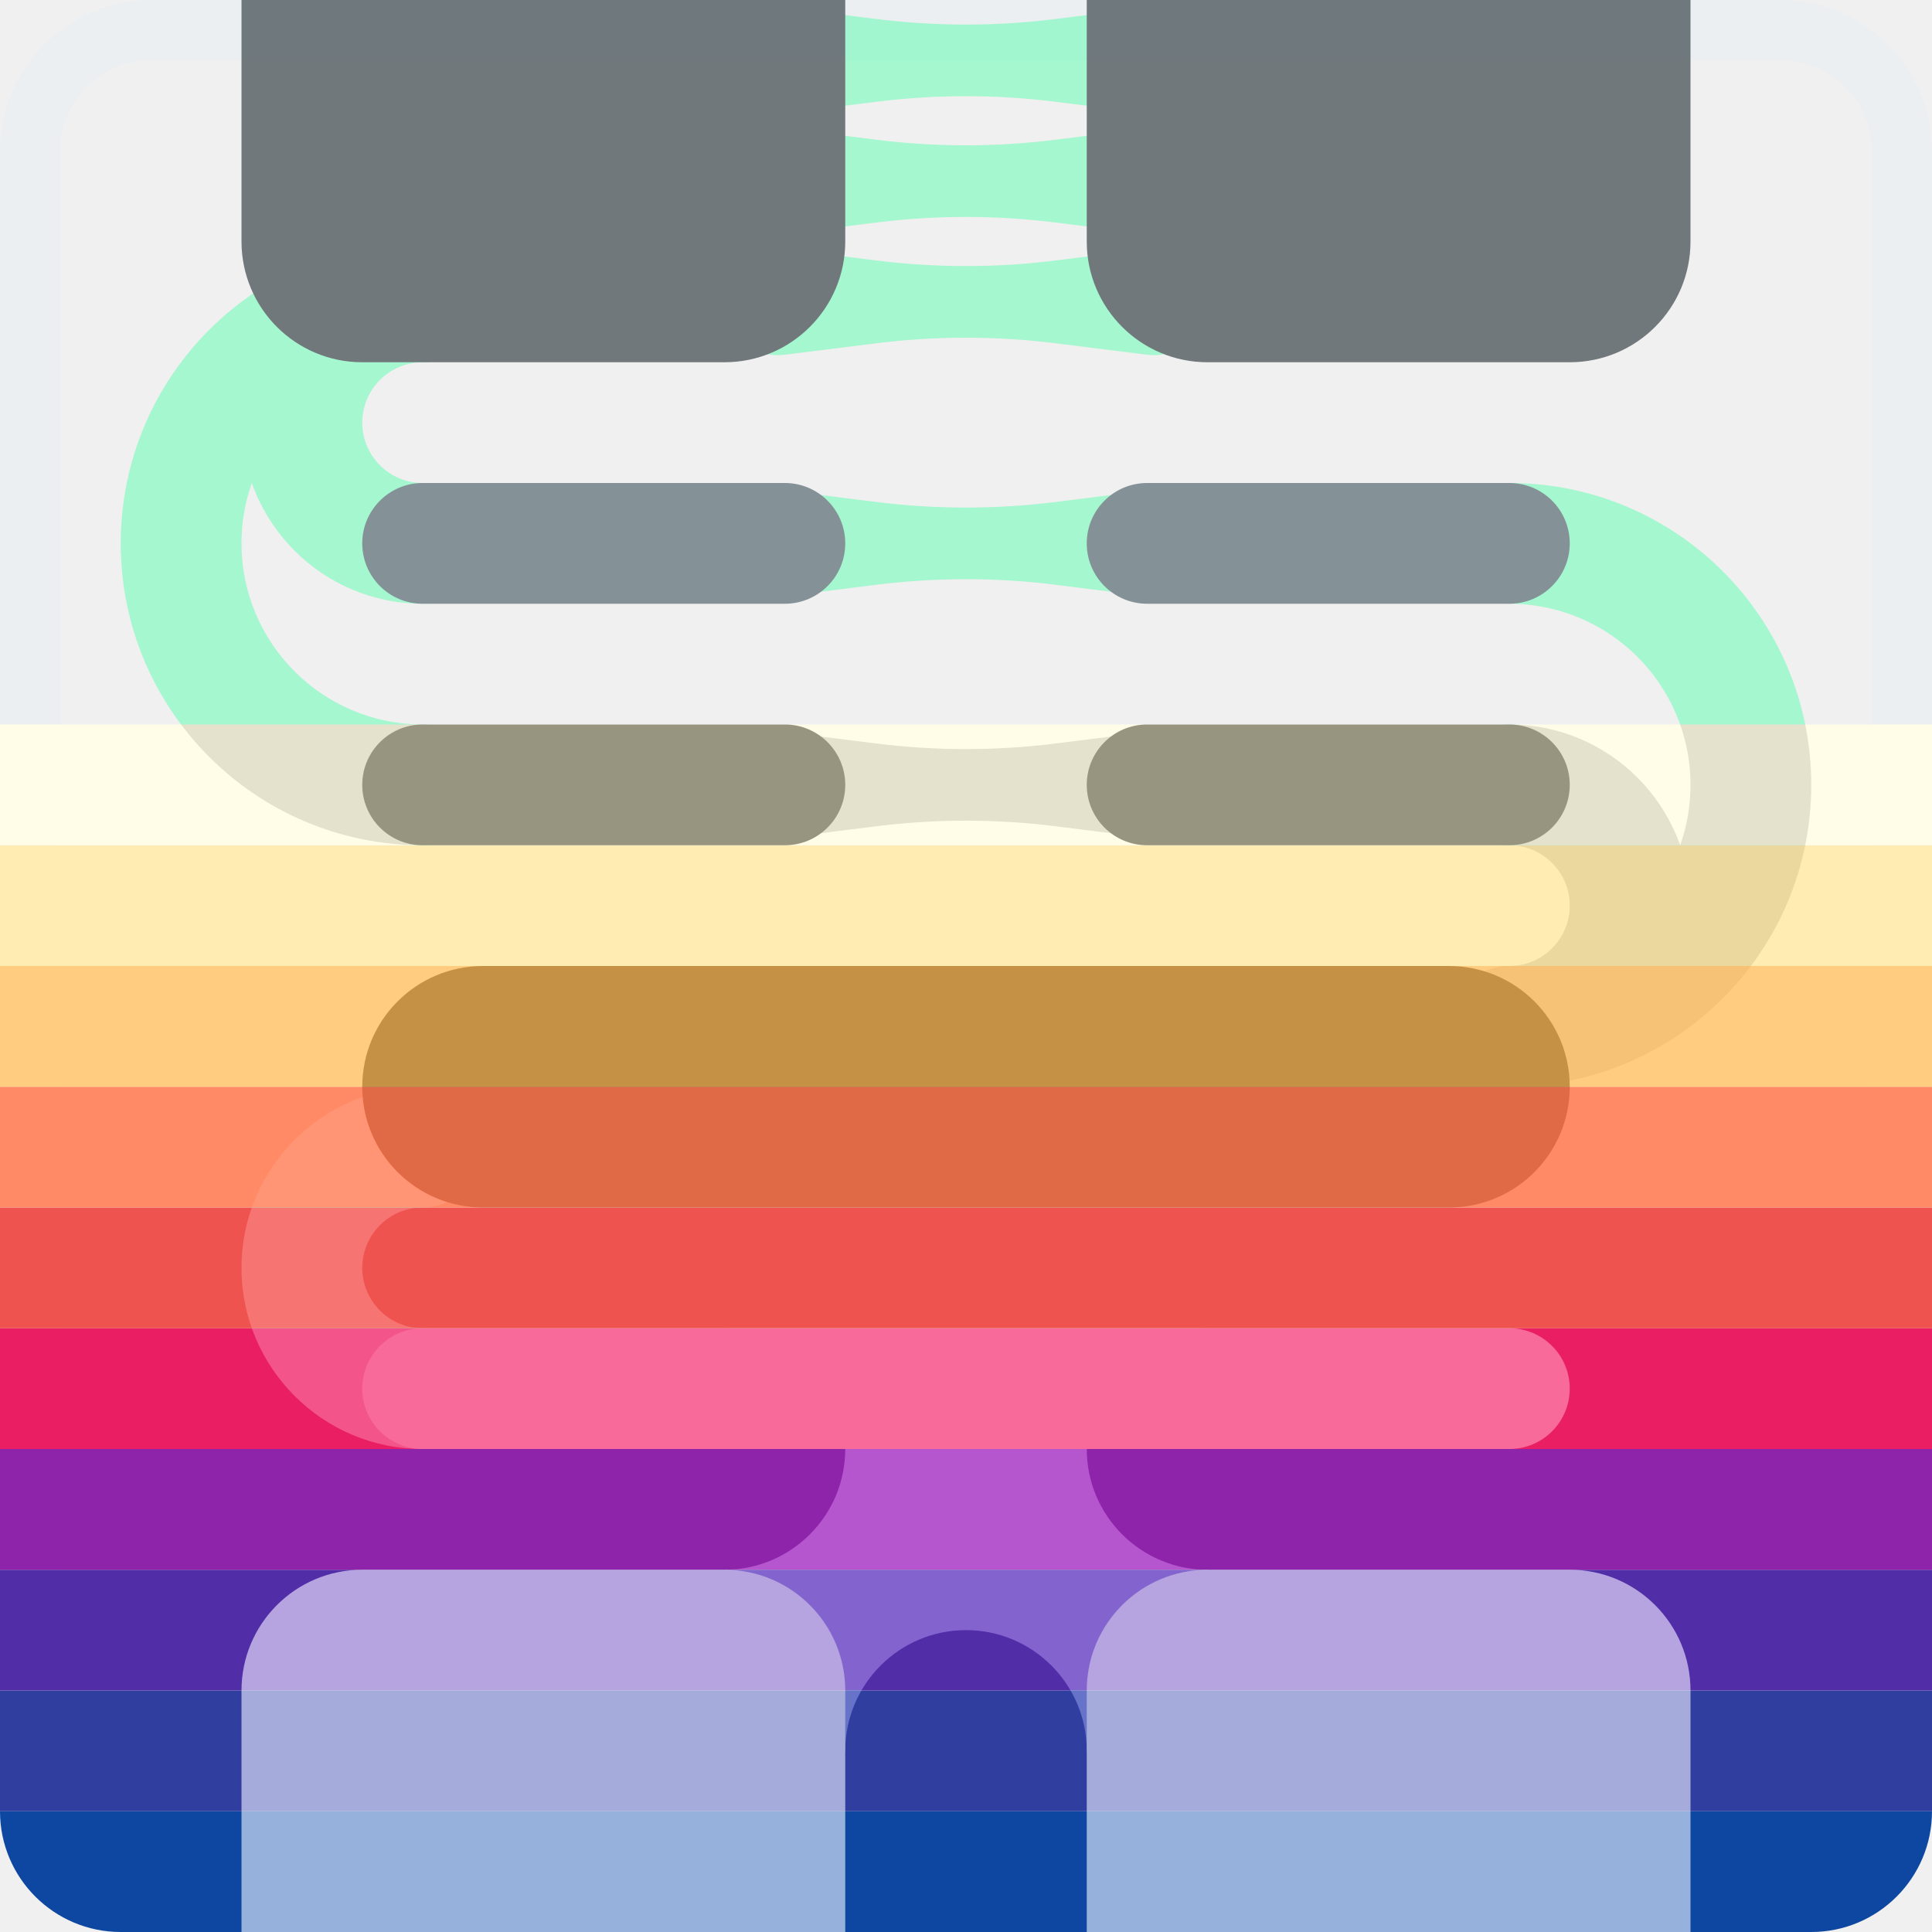
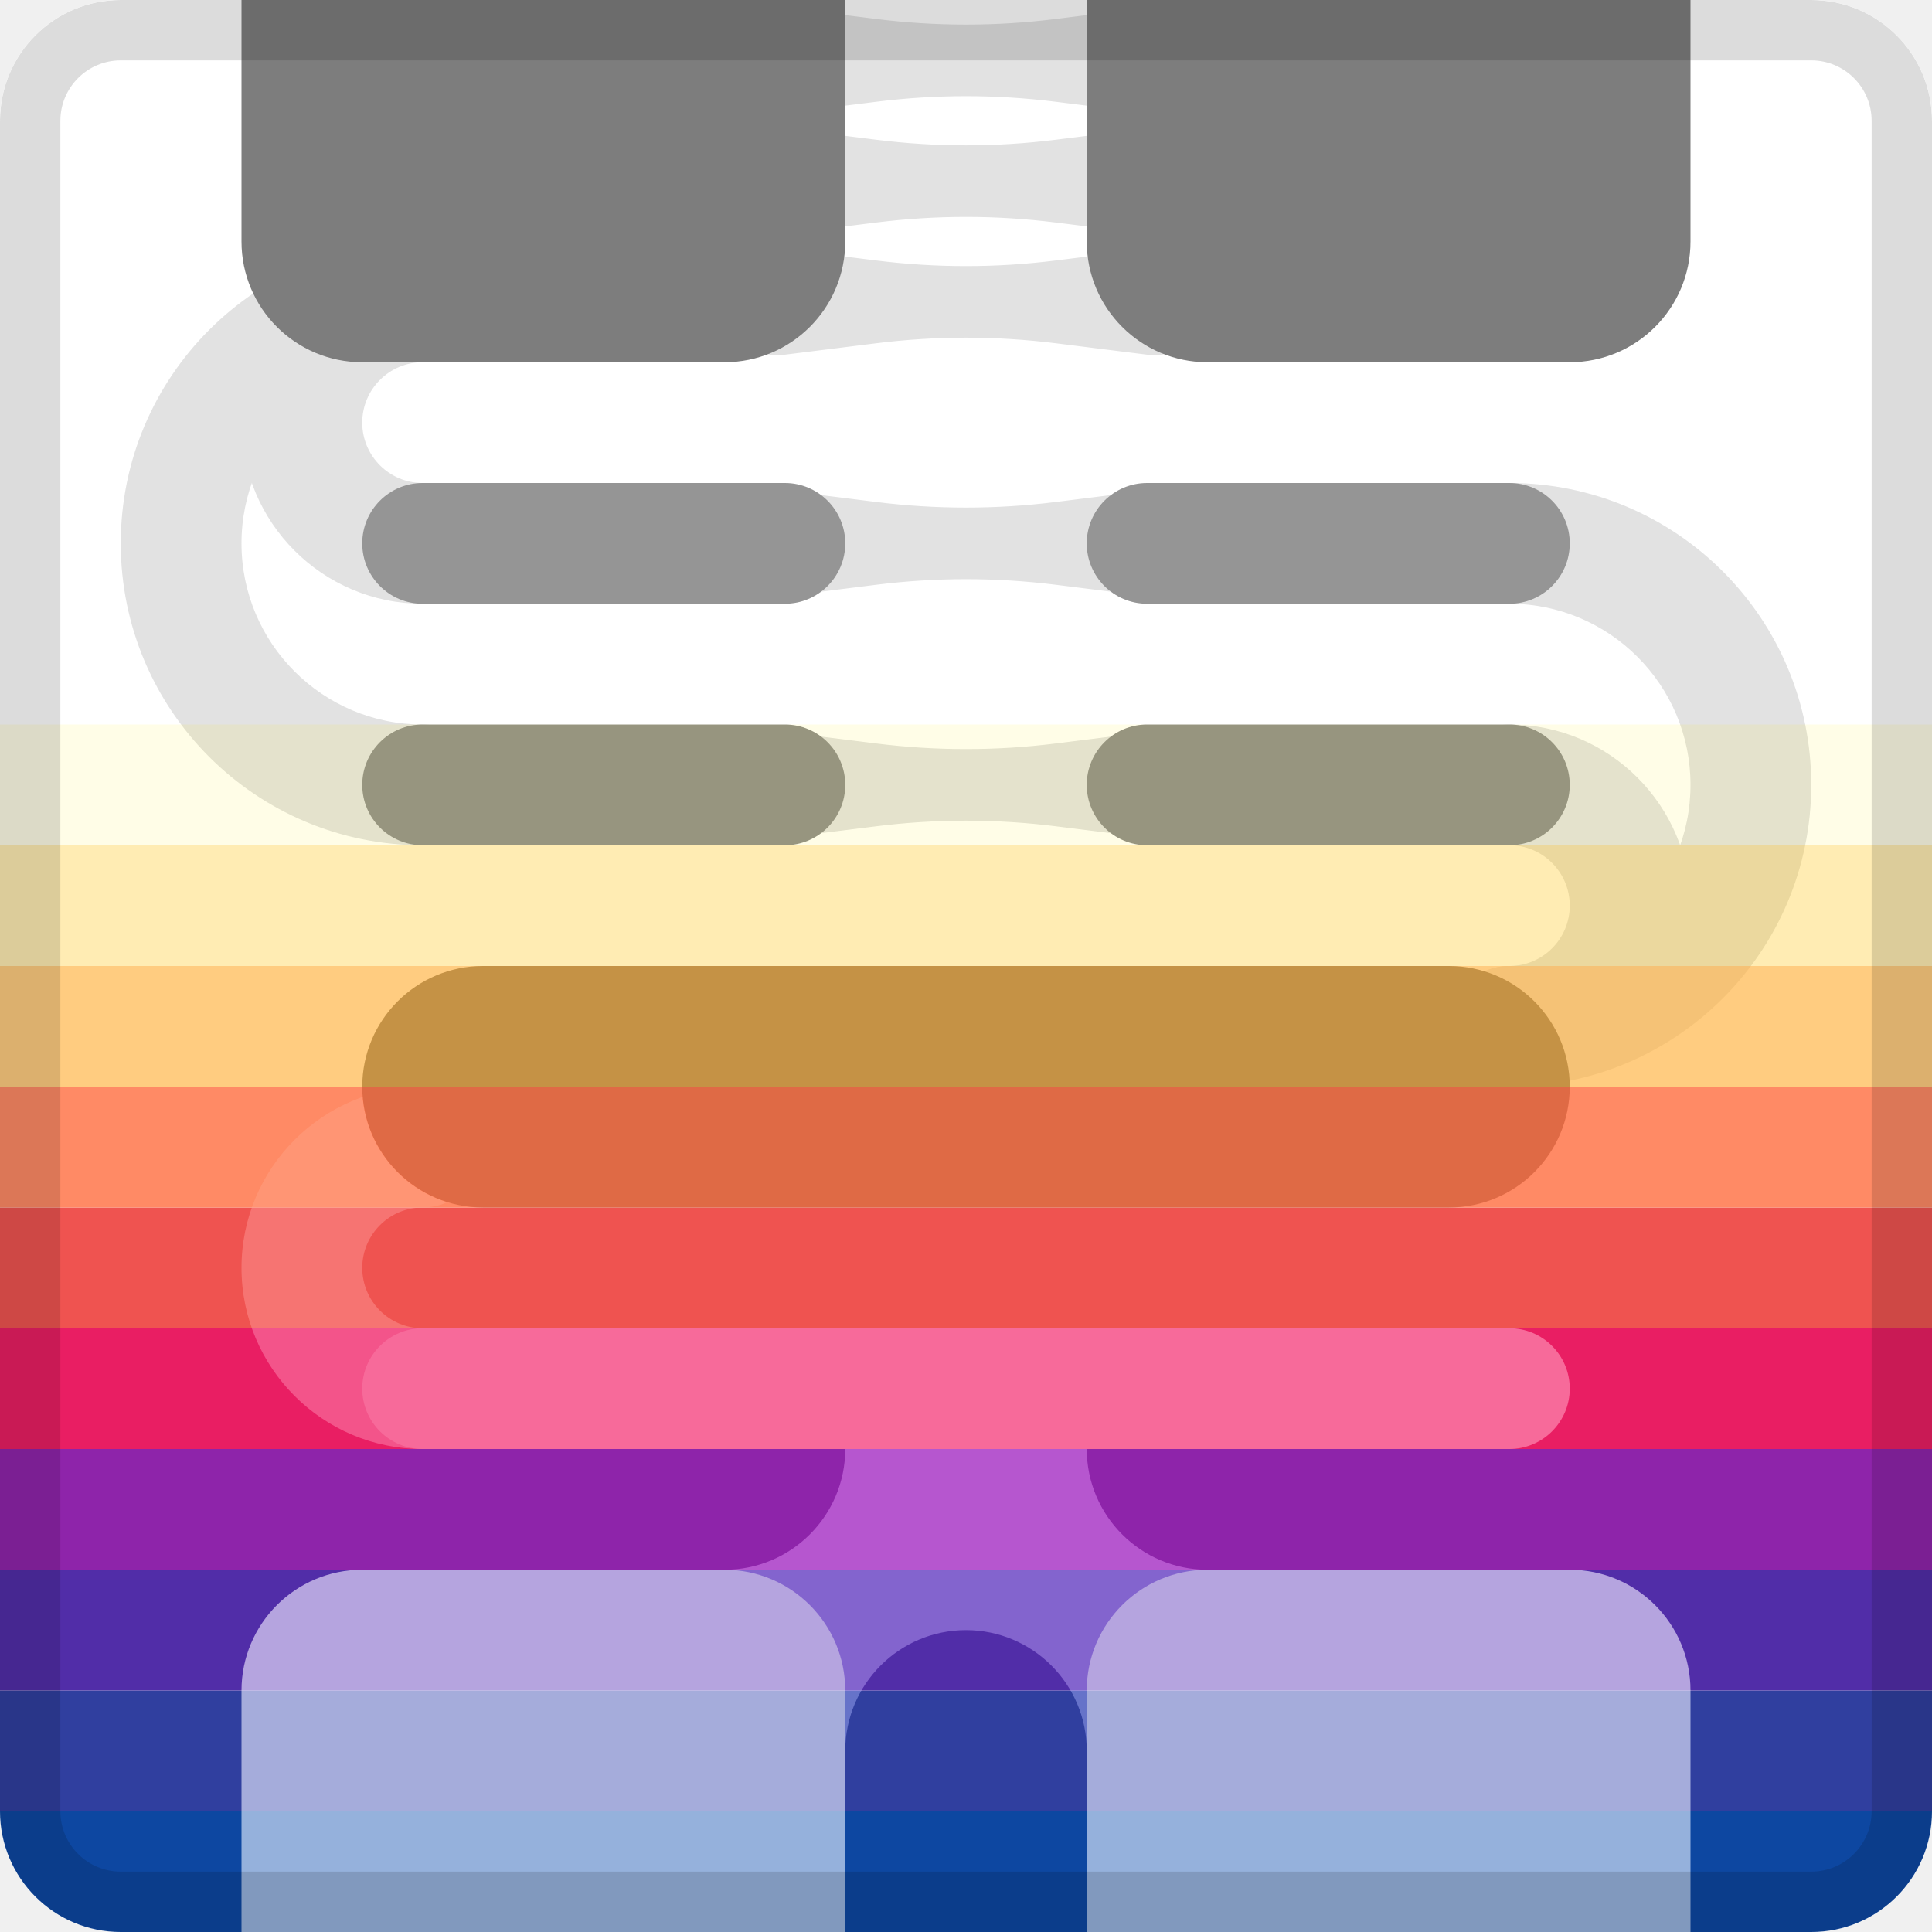
<svg xmlns="http://www.w3.org/2000/svg" xmlns:xlink="http://www.w3.org/1999/xlink" width="16px" height="16px" viewBox="0 0 16 16" version="1.1">
  <defs>
    <rect id="path-1" x="0" y="0" width="16" height="16" rx="1" />
  </defs>
  <g id="BHSP-Logo-B" stroke="none" stroke-width="1" fill="none" fill-rule="evenodd">
    <g id="Logo-B">
      <g id="Group">
        <mask id="mask-2" fill="white">
          <use xlink:href="#path-1" />
        </mask>
-         <rect stroke="#ECEFF1" stroke-width="0.5" x="0.25" y="0.25" width="15.5" height="15.5" rx="1" />
+         <g id="Mask" />
        <g mask="url(#mask-2)">
-           <g id="Layers-A" style="mix-blend-mode: normal;" transform="translate(0, 6)">
+           <g id="Layers-A" style="mix-blend-mode: normal;">
            <g id="Layers">
-               <rect id="Rectangle" fill="#0D47A1" x="0" y="9" width="16" height="1" />
-               <rect id="Rectangle-Copy" fill="#303F9F" x="0" y="8" width="16" height="1" />
-               <rect id="Rectangle-Copy-2" fill="#512DA8" x="0" y="7" width="16" height="1" />
-               <rect id="Rectangle-Copy-3" fill="#8E24AA" x="0" y="6" width="16" height="1" />
-               <rect id="Rectangle-Copy-4" fill="#E91E63" x="0" y="5" width="16" height="1" />
-               <rect id="Rectangle-Copy-5" fill="#EF5350" x="0" y="4" width="16" height="1" />
-               <rect id="Rectangle-Copy-6" fill="#FF8A65" x="0" y="3" width="16" height="1" />
-               <rect id="Rectangle-Copy-7" fill="#FFCC80" x="0" y="2" width="16" height="1" />
-               <rect id="Rectangle-Copy-8" fill="#FFECB3" x="0" y="1" width="16" height="1" />
-               <rect id="Rectangle-Copy-9" fill="#FFFDE7" x="0" y="0" width="16" height="1" />
+               <rect id="Rectangle" fill="#FFFFFF" x="0" y="0" width="16" height="16" />
+               <rect id="Rectangle" fill="#0D47A1" x="0" y="15" width="16" height="1" />
+               <rect id="Rectangle-Copy" fill="#303F9F" x="0" y="14" width="16" height="1" />
+               <rect id="Rectangle-Copy-2" fill="#512DA8" x="0" y="13" width="16" height="1" />
+               <rect id="Rectangle-Copy-3" fill="#8E24AA" x="0" y="12" width="16" height="1" />
+               <rect id="Rectangle-Copy-4" fill="#E91E63" x="0" y="11" width="16" height="1" />
+               <rect id="Rectangle-Copy-5" fill="#EF5350" x="0" y="10" width="16" height="1" />
+               <rect id="Rectangle-Copy-6" fill="#FF8A65" x="0" y="9" width="16" height="1" />
+               <rect id="Rectangle-Copy-7" fill="#FFCC80" x="0" y="8" width="16" height="1" />
+               <rect id="Rectangle-Copy-8" fill="#FFECB3" x="0" y="7" width="16" height="1" />
+               <rect id="Rectangle-Copy-9" fill="#FFFDE7" x="0" y="6" width="16" height="1" />
            </g>
          </g>
          <g id="Group-2" opacity="0.626" style="mix-blend-mode: luminosity;">
            <g id="Connectors-B" opacity="0.694" style="mix-blend-mode: luminosity;" fill="#42FFA3">
              <g id="Connectors" transform="translate(1, 0)">
                <path d="M9,11 C8.448,11 8,11.448 8,12 C8,12.552 8.448,13 9,13 L9,13.5 C9,14.052 8.552,14.5 8,14.5 C8,13.948 7.552,13.5 7,13.5 C6.448,13.5 6,13.948 6,14.5 C5.448,14.5 5,14.052 5,13.5 L5,13 C5.552,13 6,12.552 6,12 C6,11.448 5.552,11 5,11 L9,11 Z" id="Combined-Shape" />
                <path d="M2.5,9 C2.776,9 3,9.224 3,9.5 C3,9.776 2.776,10 2.5,10 C2.224,10 2,10.224 2,10.5 C2,10.776 2.224,11 2.5,11 C2.776,11 3,11.224 3,11.5 C3,11.776 2.776,12 2.5,12 C1.672,12 1,11.328 1,10.5 C1,9.672 1.672,9 2.5,9 Z" id="Combined-Shape" />
                <g id="Group-4" transform="translate(11, 4)">
                  <path d="M2.5,0 C2.776,0 3,0.224 3,0.5 C3,0.776 2.776,1 2.5,1 C1.672,1 1,1.672 1,2.5 C1,3.328 1.672,4 2.5,4 C2.776,4 3,4.224 3,4.5 C3,4.776 2.776,5 2.5,5 C1.119,5 0,3.881 0,2.5 C0,1.119 1.119,0 2.5,0 Z" id="Combined-Shape-Copy" transform="translate(1.5, 2.5) scale(-1, 1) translate(-1.5, -2.5) " />
                  <path d="M1.5,2 C1.776,2 2,2.224 2,2.5 C2,2.776 1.776,3 1.5,3 C1.224,3 1,3.224 1,3.5 C1,3.776 1.224,4 1.5,4 C1.776,4 2,4.224 2,4.5 C2,4.776 1.776,5 1.5,5 C0.672,5 0,4.328 0,3.5 C0,2.672 0.672,2 1.5,2 Z" id="Combined-Shape" transform="translate(1, 3.5) scale(-1, 1) translate(-1, -3.5) " />
                </g>
                <path d="M5.496,4.062 L6.256,4.157 C6.75,4.219 7.25,4.219 7.744,4.157 L8.504,4.062 C8.746,4.032 8.966,4.203 8.997,4.445 C8.999,4.463 9,4.482 9,4.5 L9,4.5 C9,4.744 8.802,4.941 8.559,4.941 C8.54,4.941 8.522,4.94 8.504,4.938 L7.744,4.843 C7.25,4.781 6.75,4.781 6.256,4.843 L5.496,4.938 C5.254,4.968 5.034,4.797 5.003,4.555 C5.001,4.537 5,4.518 5,4.5 L5,4.5 C5,4.256 5.198,4.059 5.441,4.059 C5.46,4.059 5.478,4.06 5.496,4.062 Z" id="Path-2" />
                <path d="M5.496,6.062 L6.256,6.157 C6.75,6.219 7.25,6.219 7.744,6.157 L8.504,6.062 C8.746,6.032 8.966,6.203 8.997,6.445 C8.999,6.463 9,6.482 9,6.5 L9,6.5 C9,6.744 8.802,6.941 8.559,6.941 C8.54,6.941 8.522,6.94 8.504,6.938 L7.744,6.843 C7.25,6.781 6.75,6.781 6.256,6.843 L5.496,6.938 C5.254,6.968 5.034,6.797 5.003,6.555 C5.001,6.537 5,6.518 5,6.5 L5,6.5 C5,6.256 5.198,6.059 5.441,6.059 C5.46,6.059 5.478,6.06 5.496,6.062 Z" id="Path-2-Copy" />
                <g id="Group-4-Copy" transform="translate(1.5, 4.5) scale(-1, 1) translate(-1.5, -4.5) translate(0, 2)">
                  <path d="M2.5,0 C2.776,0 3,0.224 3,0.5 C3,0.776 2.776,1 2.5,1 C1.672,1 1,1.672 1,2.5 C1,3.328 1.672,4 2.5,4 C2.776,4 3,4.224 3,4.5 C3,4.776 2.776,5 2.5,5 C1.119,5 0,3.881 0,2.5 C0,1.119 1.119,0 2.5,0 Z" id="Combined-Shape-Copy" transform="translate(1.5, 2.5) scale(-1, 1) translate(-1.5, -2.5) " />
                  <path d="M1.5,0 C1.776,0 2,0.224 2,0.5 C2,0.776 1.776,1 1.5,1 C1.224,1 1,1.224 1,1.5 C1,1.776 1.224,2 1.5,2 C1.776,2 2,2.224 2,2.5 C2,2.776 1.776,3 1.5,3 C0.672,3 0,2.328 0,1.5 C0,0.672 0.672,0 1.5,0 Z" id="Combined-Shape" transform="translate(1, 1.5) scale(-1, 1) translate(-1, -1.5) " />
                </g>
                <g id="Group" transform="translate(5, 0)">
                  <path d="M0.496,2.062 L1.256,2.157 C1.75,2.219 2.25,2.219 2.744,2.157 L3.504,2.062 C3.746,2.032 3.966,2.203 3.997,2.445 C3.999,2.463 4,2.482 4,2.5 L4,2.5 C4,2.744 3.802,2.941 3.559,2.941 C3.54,2.941 3.522,2.94 3.504,2.938 L2.744,2.843 C2.25,2.781 1.75,2.781 1.256,2.843 L0.496,2.938 C0.254,2.968 0.034,2.797 0.003,2.555 C0.001,2.537 2.24138447e-18,2.518 0,2.5 L0,2.5 C-2.98536532e-17,2.256 0.198,2.059 0.441,2.059 C0.46,2.059 0.478,2.06 0.496,2.062 Z" id="Path-2-Copy" />
                  <path d="M0.496,0.062 L1.256,0.157 C1.75,0.219 2.25,0.219 2.744,0.157 L3.504,0.062 C3.746,0.032 3.966,0.203 3.997,0.445 C3.999,0.463 4,0.482 4,0.5 L4,0.5 C4,0.744 3.802,0.941 3.559,0.941 C3.54,0.941 3.522,0.94 3.504,0.938 L2.744,0.843 C2.25,0.781 1.75,0.781 1.256,0.843 L0.496,0.938 C0.254,0.968 0.034,0.797 0.003,0.555 C0.001,0.537 2.24138447e-18,0.518 0,0.5 L0,0.5 C-2.98536532e-17,0.256 0.198,0.059 0.441,0.059 C0.46,0.059 0.478,0.06 0.496,0.062 Z" id="Path-2" />
                  <path d="M0.496,1.062 L1.256,1.157 C1.75,1.219 2.25,1.219 2.744,1.157 L3.504,1.062 C3.746,1.032 3.966,1.203 3.997,1.445 C3.999,1.463 4,1.482 4,1.5 L4,1.5 C4,1.744 3.802,1.941 3.559,1.941 C3.54,1.941 3.522,1.94 3.504,1.938 L2.744,1.843 C2.25,1.781 1.75,1.781 1.256,1.843 L0.496,1.938 C0.254,1.968 0.034,1.797 0.003,1.555 C0.001,1.537 2.24138447e-18,1.518 0,1.5 L0,1.5 C-2.98536532e-17,1.256 0.198,1.059 0.441,1.059 C0.46,1.059 0.478,1.06 0.496,1.062 Z" id="Path-2-Copy-2" />
                </g>
              </g>
            </g>
            <g id="Blocks-A" transform="translate(1, 0)">
              <g id="Blocks" transform="translate(1, -4)">
                <g id="Group-2" transform="translate(0, 17)" fill="#ECEFF1">
                  <rect id="L" x="0" y="0" width="5" height="6" rx="1" />
                  <rect id="R" x="7" y="0" width="5" height="6" rx="1" />
                </g>
                <rect id="Mid-Low" fill="#B0BEC5" x="1" y="15" width="10" height="1" rx="0.5" />
                <rect id="Mid" fill="#607D8B" x="1" y="12" width="10" height="2" rx="1" />
                <g id="Mid-high" transform="translate(1, 8)" fill="#455A64">
                  <rect id="TL" x="0" y="0" width="4" height="1" rx="0.5" />
                  <rect id="BL" x="0" y="2" width="4" height="1" rx="0.5" />
                  <rect id="TR" x="6" y="0" width="4" height="1" rx="0.5" />
                  <rect id="BR" x="6" y="2" width="4" height="1" rx="0.5" />
                </g>
                <g id="Top" fill="#263238">
                  <rect id="L" x="0" y="0" width="5" height="7" rx="1" />
                  <rect id="R" x="7" y="0" width="5" height="7" rx="1" />
                </g>
              </g>
            </g>
          </g>
+           <path d="M1,0.5 C0.724,0.5 0.5,0.724 0.5,1 L0.5,15 C0.5,15.276 0.724,15.5 1,15.5 L15,15.5 C15.276,15.5 15.5,15.276 15.5,15 L15.5,1 C15.5,0.724 15.276,0.5 15,0.5 L1,0.5 Z M1,0 L15,0 C15.552,-1.01453063e-16 16,0.448 16,1 L16,15 C16,15.552 15.552,16 15,16 L1,16 C0.448,16 6.76353751e-17,15.552 0,15 L0,1 C-6.76353751e-17,0.448 0.448,1.01453063e-16 1,0 Z" id="Rectangle" fill-opacity="0.14" fill="#000000" fill-rule="nonzero" />
        </g>
      </g>
    </g>
  </g>
</svg>
